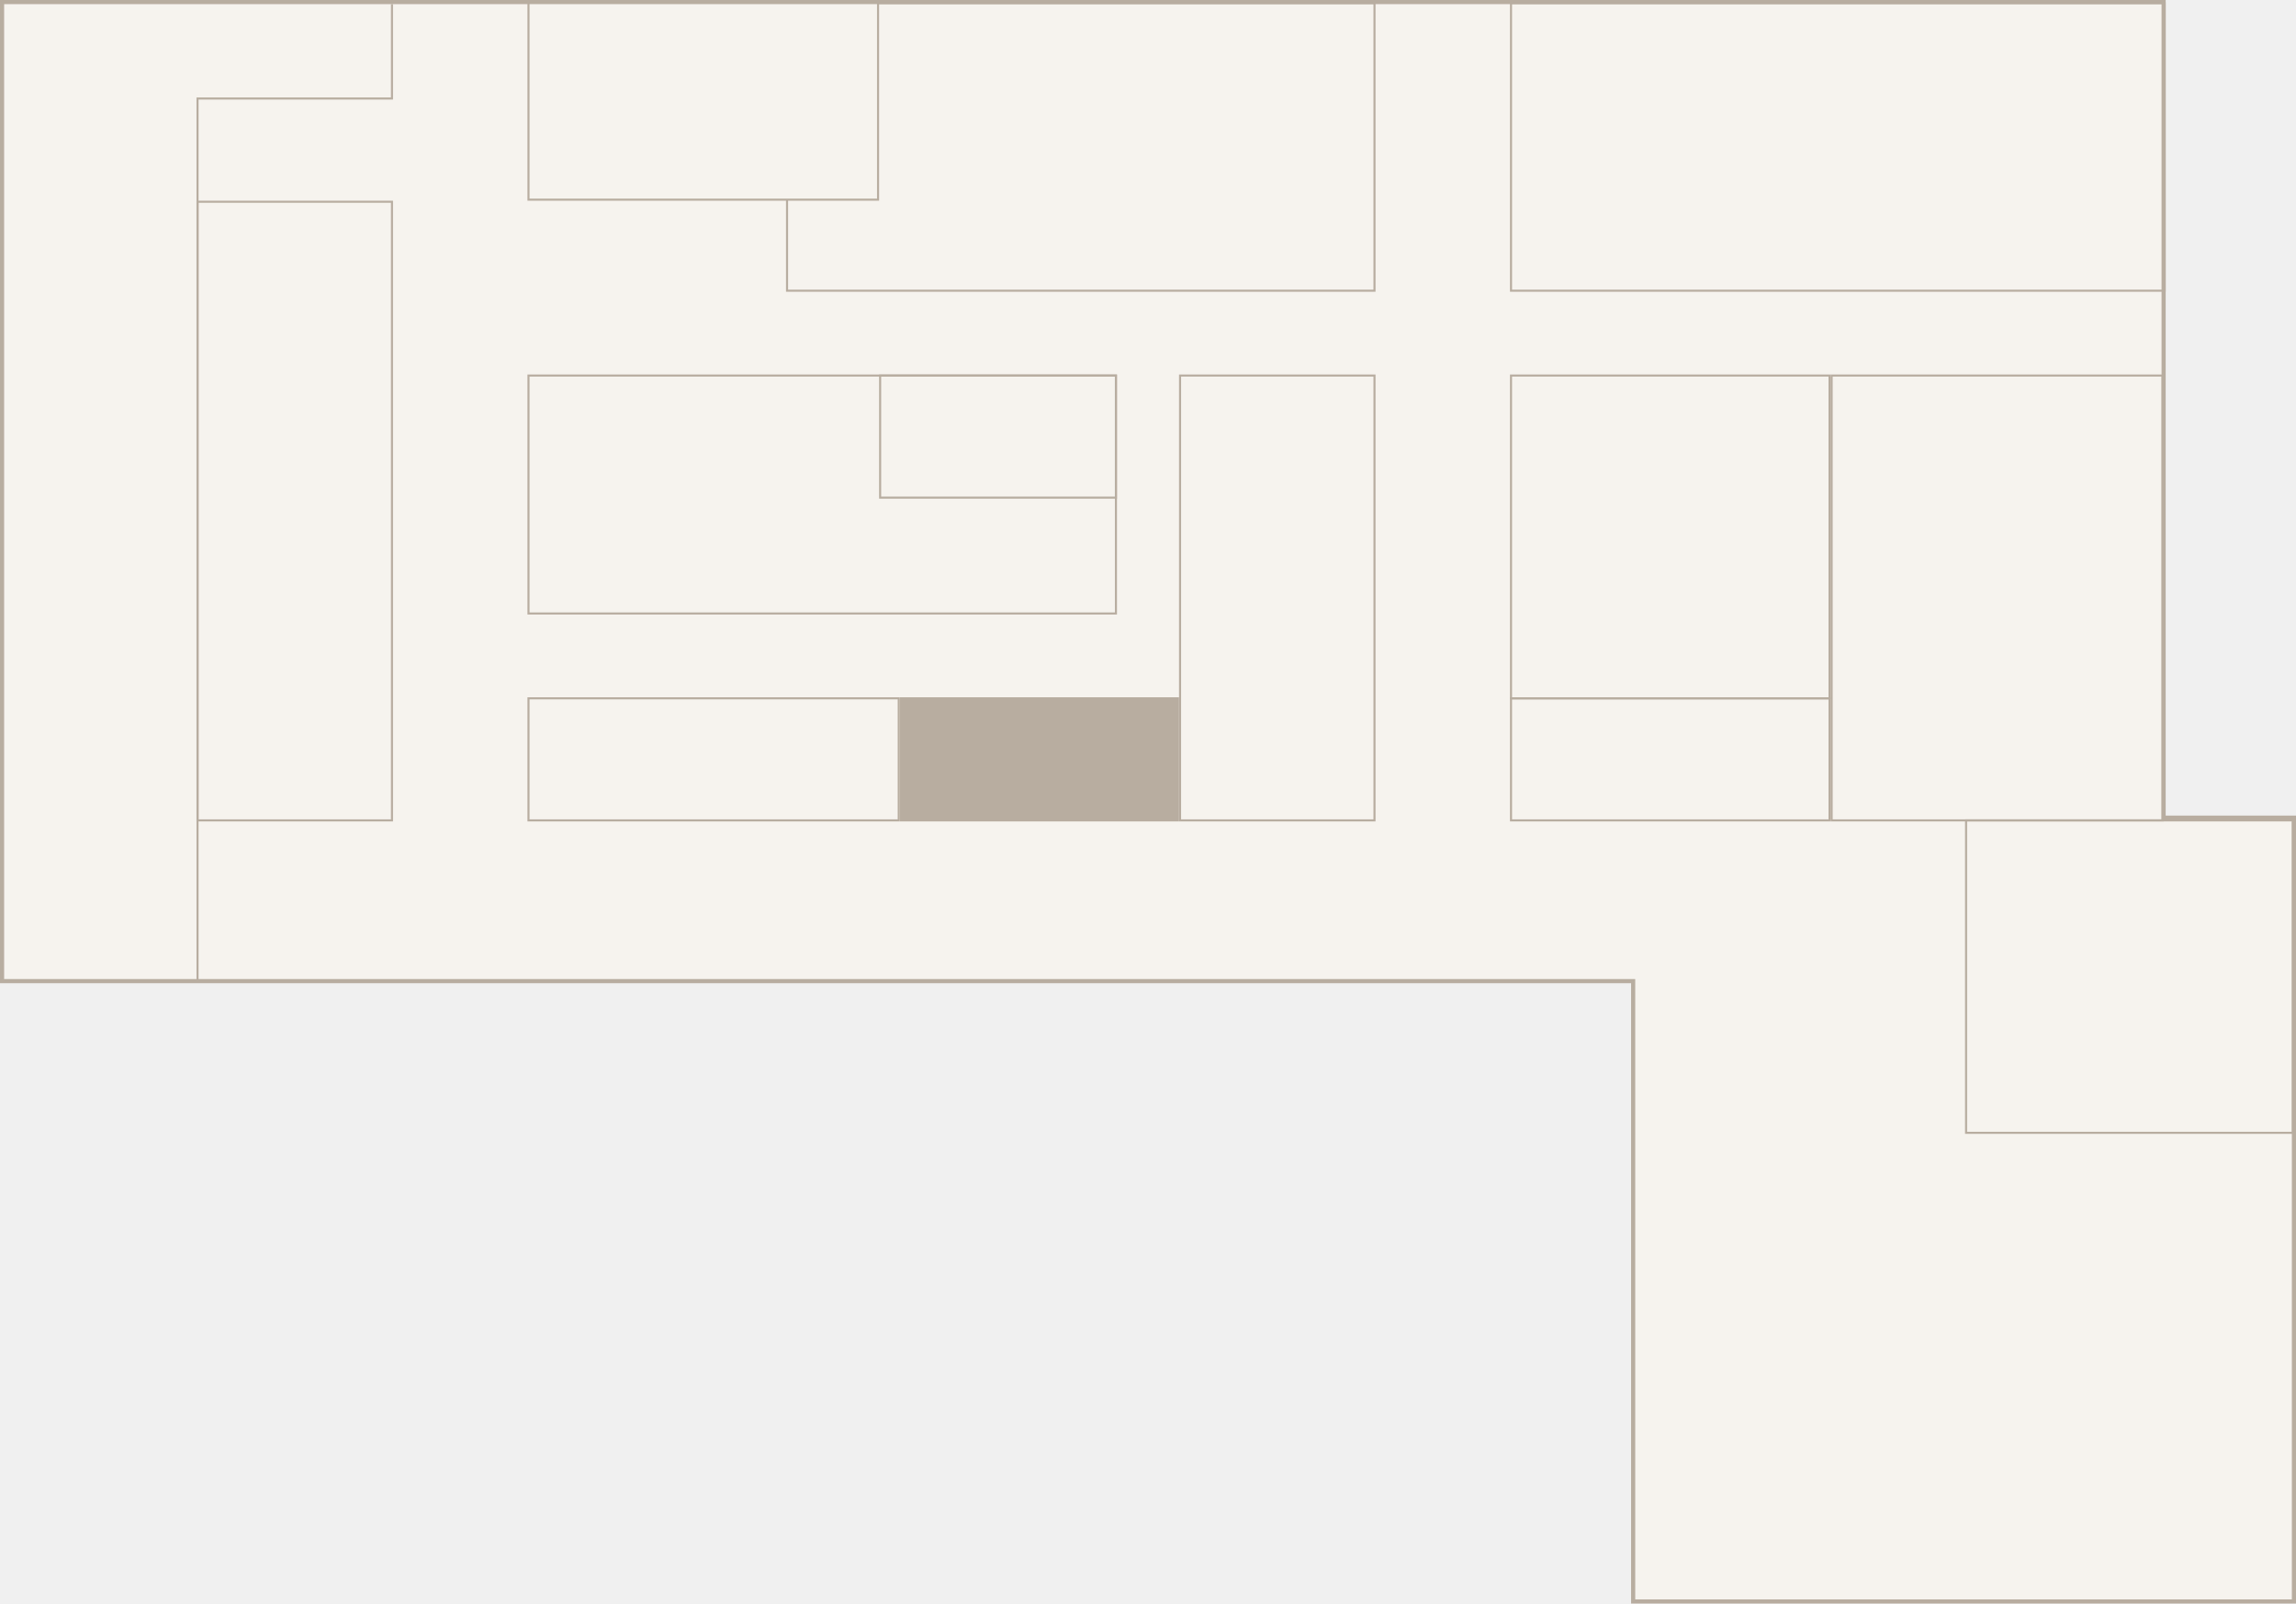
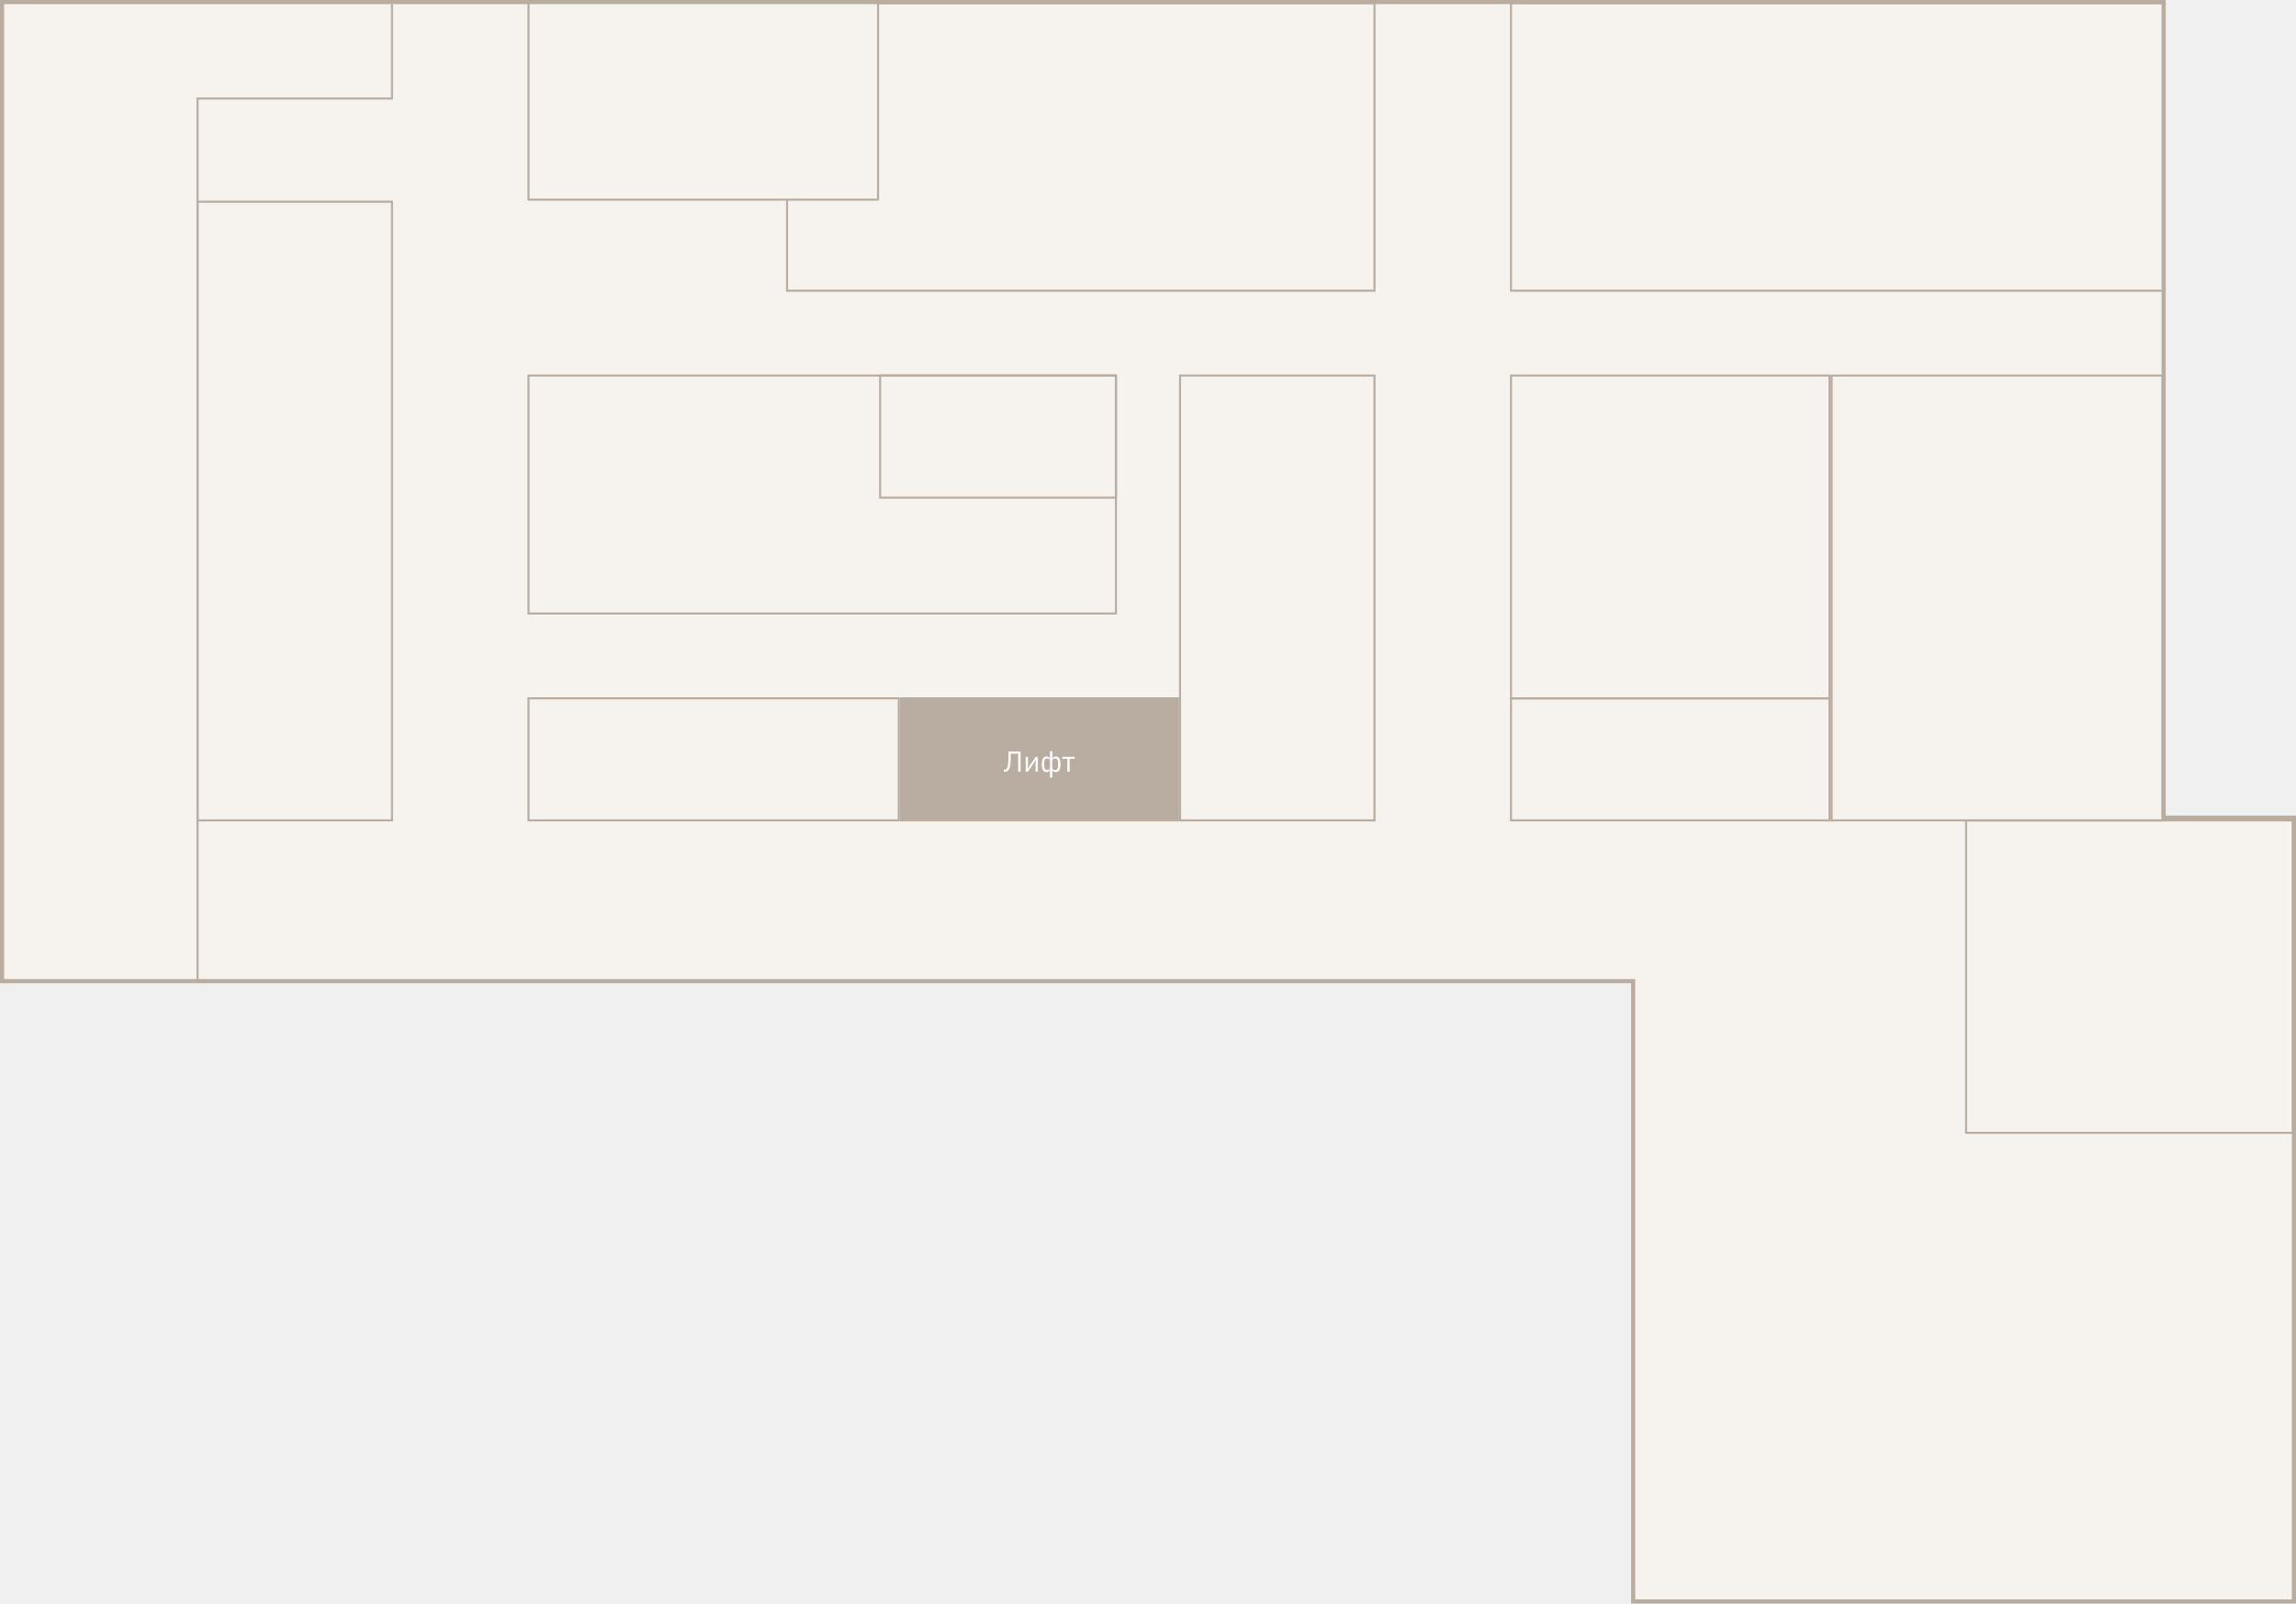
<svg xmlns="http://www.w3.org/2000/svg" width="1110" height="775" viewBox="0 0 1110 775" fill="none">
  <path d="M789.552 475.189V474.189H788.552H1V1H1046V394.181V395.181H1047H1109V774H789.552V475.189Z" fill="#F6F3EE" stroke="#B8ADA0" stroke-width="2" />
  <rect x="950.5" y="396.5" width="158" height="151" stroke="#B8ADA0" />
  <rect x="885.5" y="181.5" width="160" height="215" stroke="#B8ADA0" />
  <rect x="730.5" y="1.5" width="316" height="139" stroke="#B8ADA0" />
  <rect x="380.5" y="1.5" width="284" height="139" stroke="#B8ADA0" />
  <rect x="255.5" y="1.5" width="169" height="95" fill="#F6F3EE" stroke="#B8ADA0" />
  <rect x="425.5" y="181.5" width="114" height="59" stroke="#B8ADA0" />
  <rect x="255.5" y="337.5" width="179" height="59" stroke="#B8ADA0" />
  <rect x="730.5" y="181.5" width="154" height="156" stroke="#B8ADA0" />
  <rect x="570.5" y="181.5" width="94" height="215" stroke="#B8ADA0" />
  <rect x="435" y="337" width="135" height="60" fill="#B8ADA0" />
+   <path d="M485.27 371.964H486.278C486.493 371.759 486.679 371.511 486.838 371.222C486.997 370.923 487.127 370.545 487.23 370.088C487.333 369.631 487.407 369.066 487.454 368.394C487.501 367.722 487.524 366.901 487.524 365.93V363.228H493.404V373H492.228V364.264H488.644V366.014C488.644 367.022 488.611 367.885 488.546 368.604C488.49 369.313 488.406 369.92 488.294 370.424C488.182 370.919 488.042 371.325 487.874 371.642C487.706 371.95 487.515 372.211 487.3 372.426C487.104 372.622 486.885 372.767 486.642 372.86C486.399 372.953 486.11 373 485.774 373H485.27V371.964ZM495.89 365.776H496.982V369.78L496.87 371.516H496.926L497.822 369.976L500.706 365.776H501.742V373H500.65V368.996L500.762 367.26H500.706L499.81 368.8L496.926 373H495.89V365.776ZM507.621 372.244H507.579C507.392 372.524 507.177 372.748 506.935 372.916C506.692 373.084 506.393 373.168 506.039 373.168C505.227 373.168 504.625 372.865 504.233 372.258C503.841 371.642 503.645 370.685 503.645 369.388C503.645 368.091 503.841 367.139 504.233 366.532C504.625 365.916 505.227 365.608 506.039 365.608C506.393 365.608 506.692 365.692 506.935 365.86C507.177 366.028 507.392 366.252 507.579 366.532H507.621V363.06H508.741V366.532H508.783C508.969 366.252 509.184 366.028 509.427 365.86C509.669 365.692 509.968 365.608 510.323 365.608C511.135 365.608 511.737 365.916 512.129 366.532C512.521 367.139 512.717 368.091 512.717 369.388C512.717 370.685 512.521 371.642 512.129 372.258C511.737 372.865 511.135 373.168 510.323 373.168C509.968 373.168 509.669 373.084 509.427 372.916C509.184 372.748 508.969 372.524 508.783 372.244H508.741V375.8H507.621V372.244ZM506.333 372.174C507.201 372.174 507.635 371.847 507.635 371.194V367.582C507.635 366.929 507.201 366.602 506.333 366.602C505.81 366.602 505.432 366.77 505.199 367.106C504.965 367.433 504.849 367.988 504.849 368.772V370.004C504.849 370.788 504.965 371.348 505.199 371.684C505.432 372.011 505.81 372.174 506.333 372.174ZM510.029 372.174C510.542 372.174 510.915 372.011 511.149 371.684C511.391 371.348 511.513 370.788 511.513 370.004V368.772C511.513 367.988 511.391 367.433 511.149 367.106C510.915 366.77 510.542 366.602 510.029 366.602C509.161 366.602 508.727 366.929 508.727 367.582V371.194C508.727 371.847 509.161 372.174 510.029 372.174ZM516.011 366.756H513.547V365.776H519.595V366.756H517.131V373H516.011V366.756Z" fill="white" />
  <rect x="255.5" y="181.5" width="284" height="115" stroke="#B8ADA0" />
  <path d="M95.5 474V47.613H189.5V2" stroke="#B8ADA0" />
  <rect x="730.5" y="337.5" width="154" height="59" stroke="#B8ADA0" />
  <rect x="95.5" y="97.5" width="94" height="299" stroke="#B8ADA0" />
</svg>
